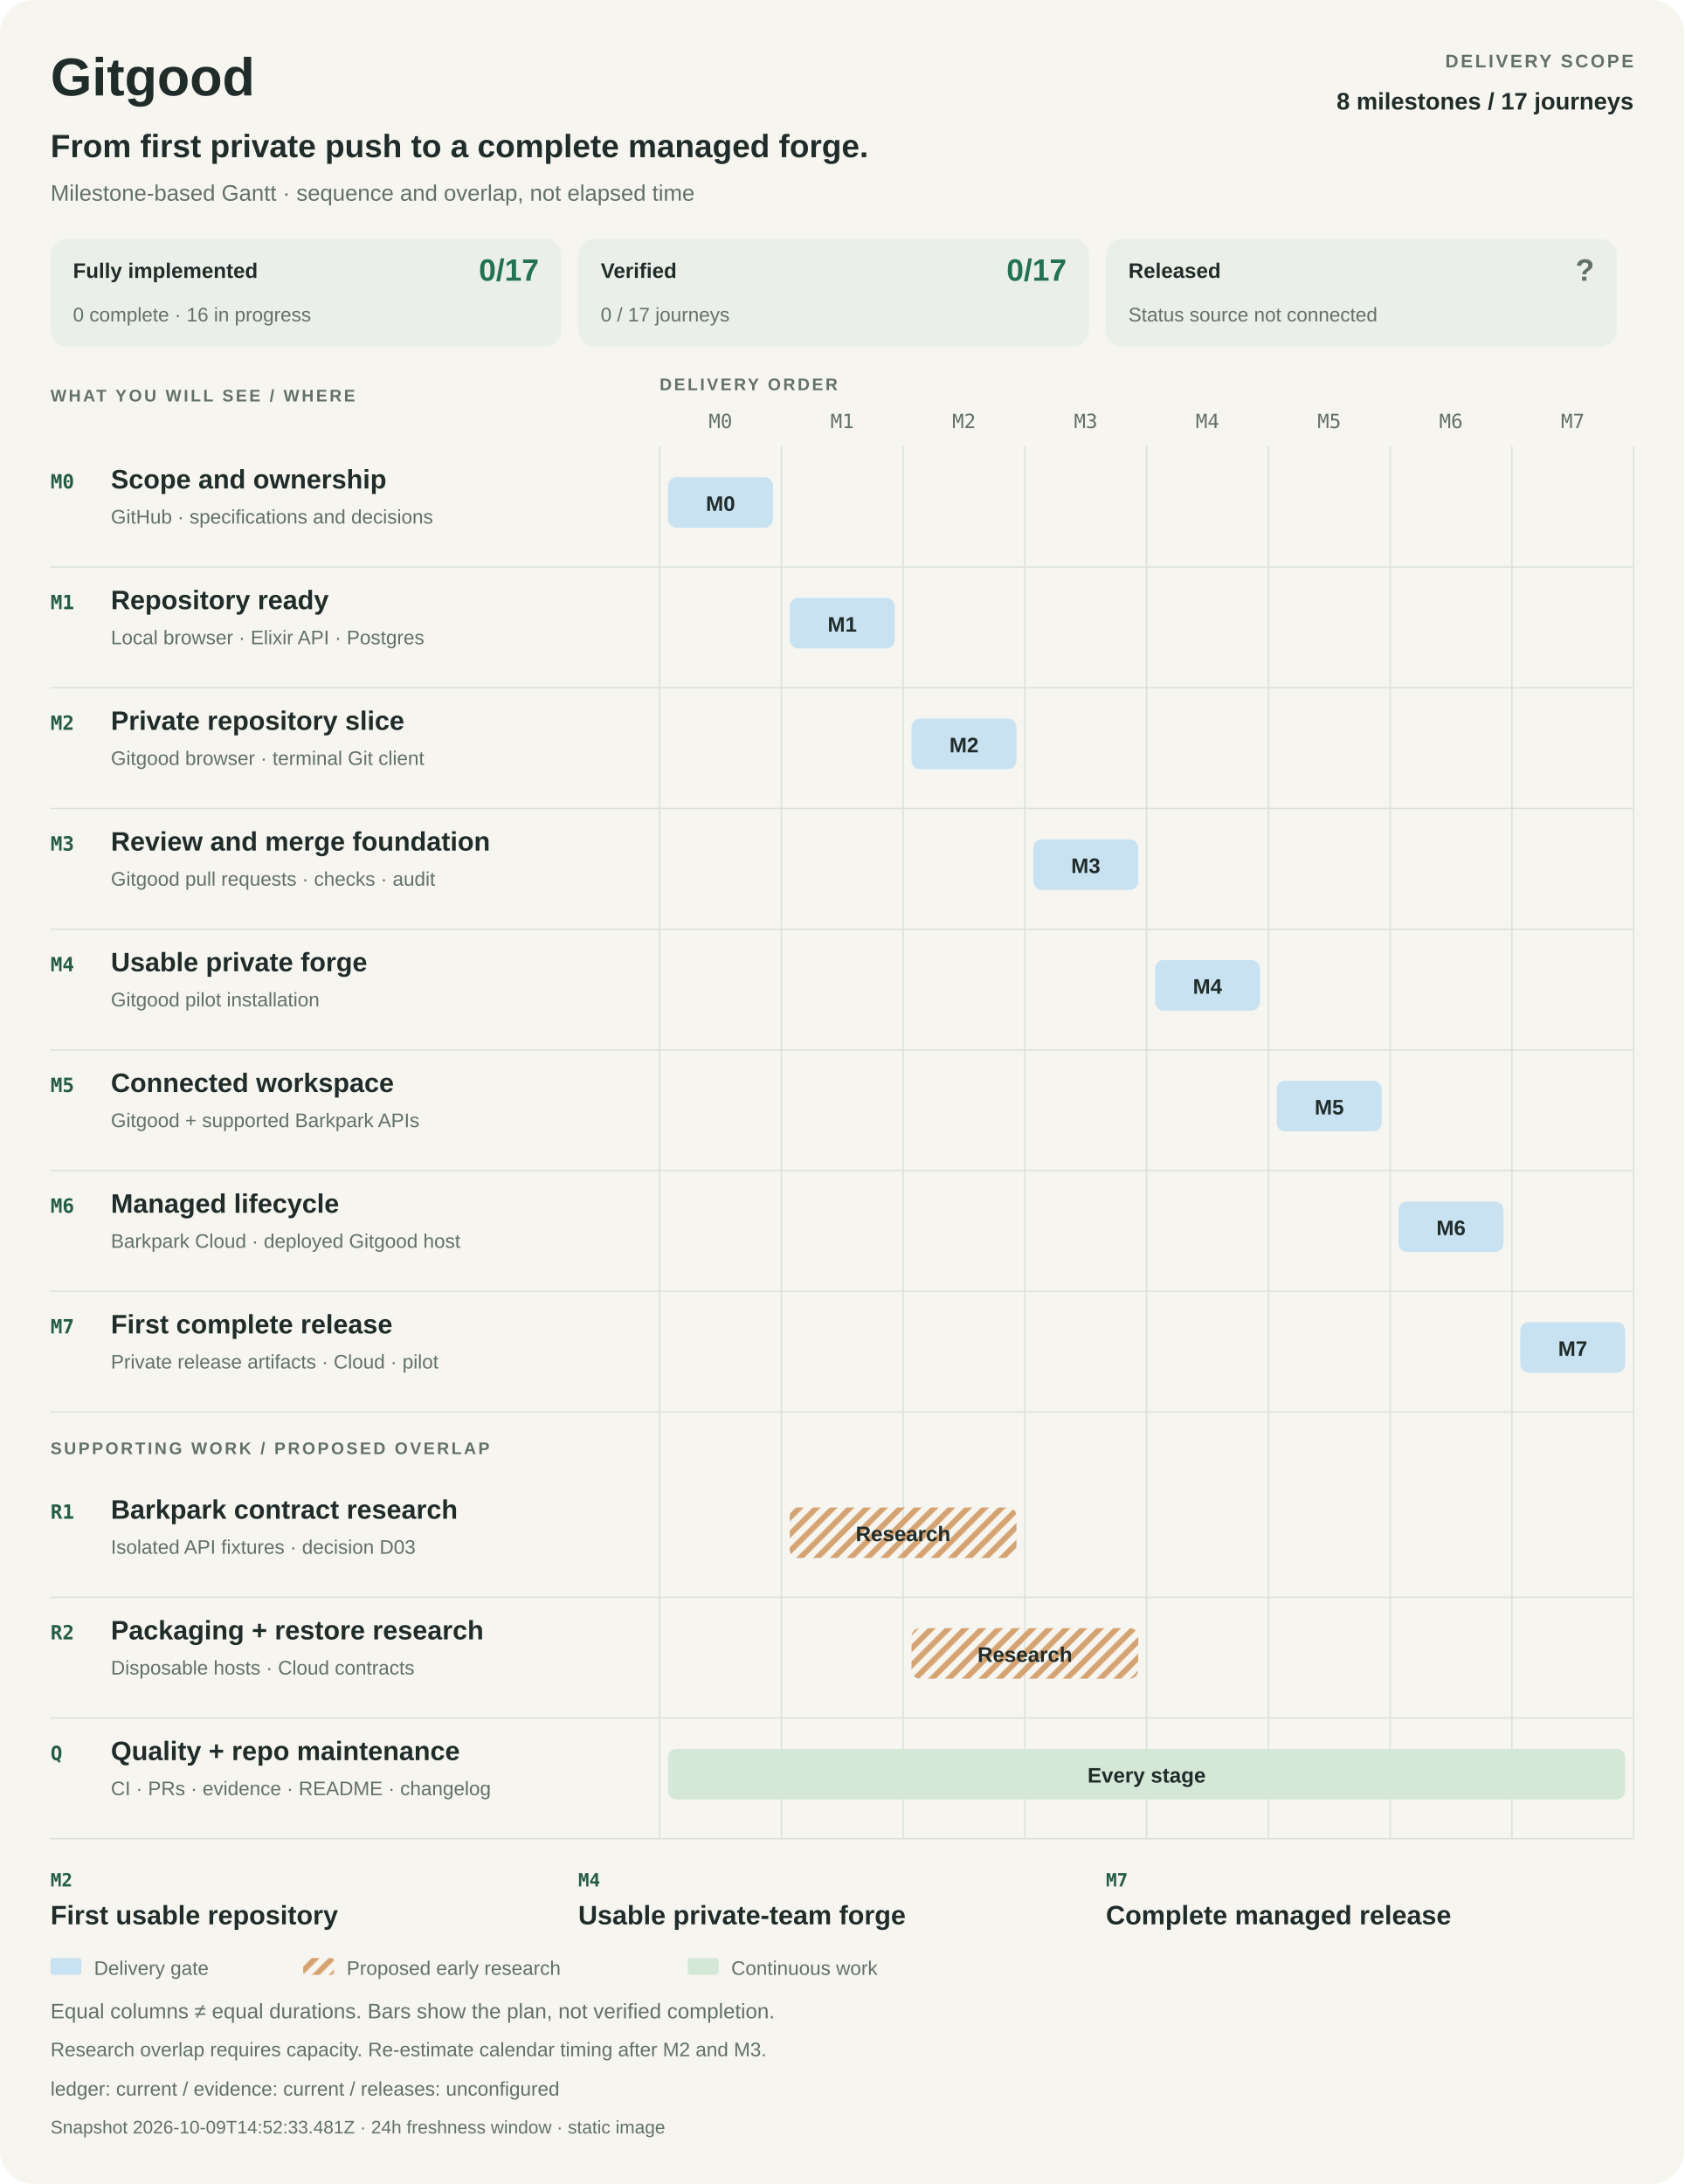
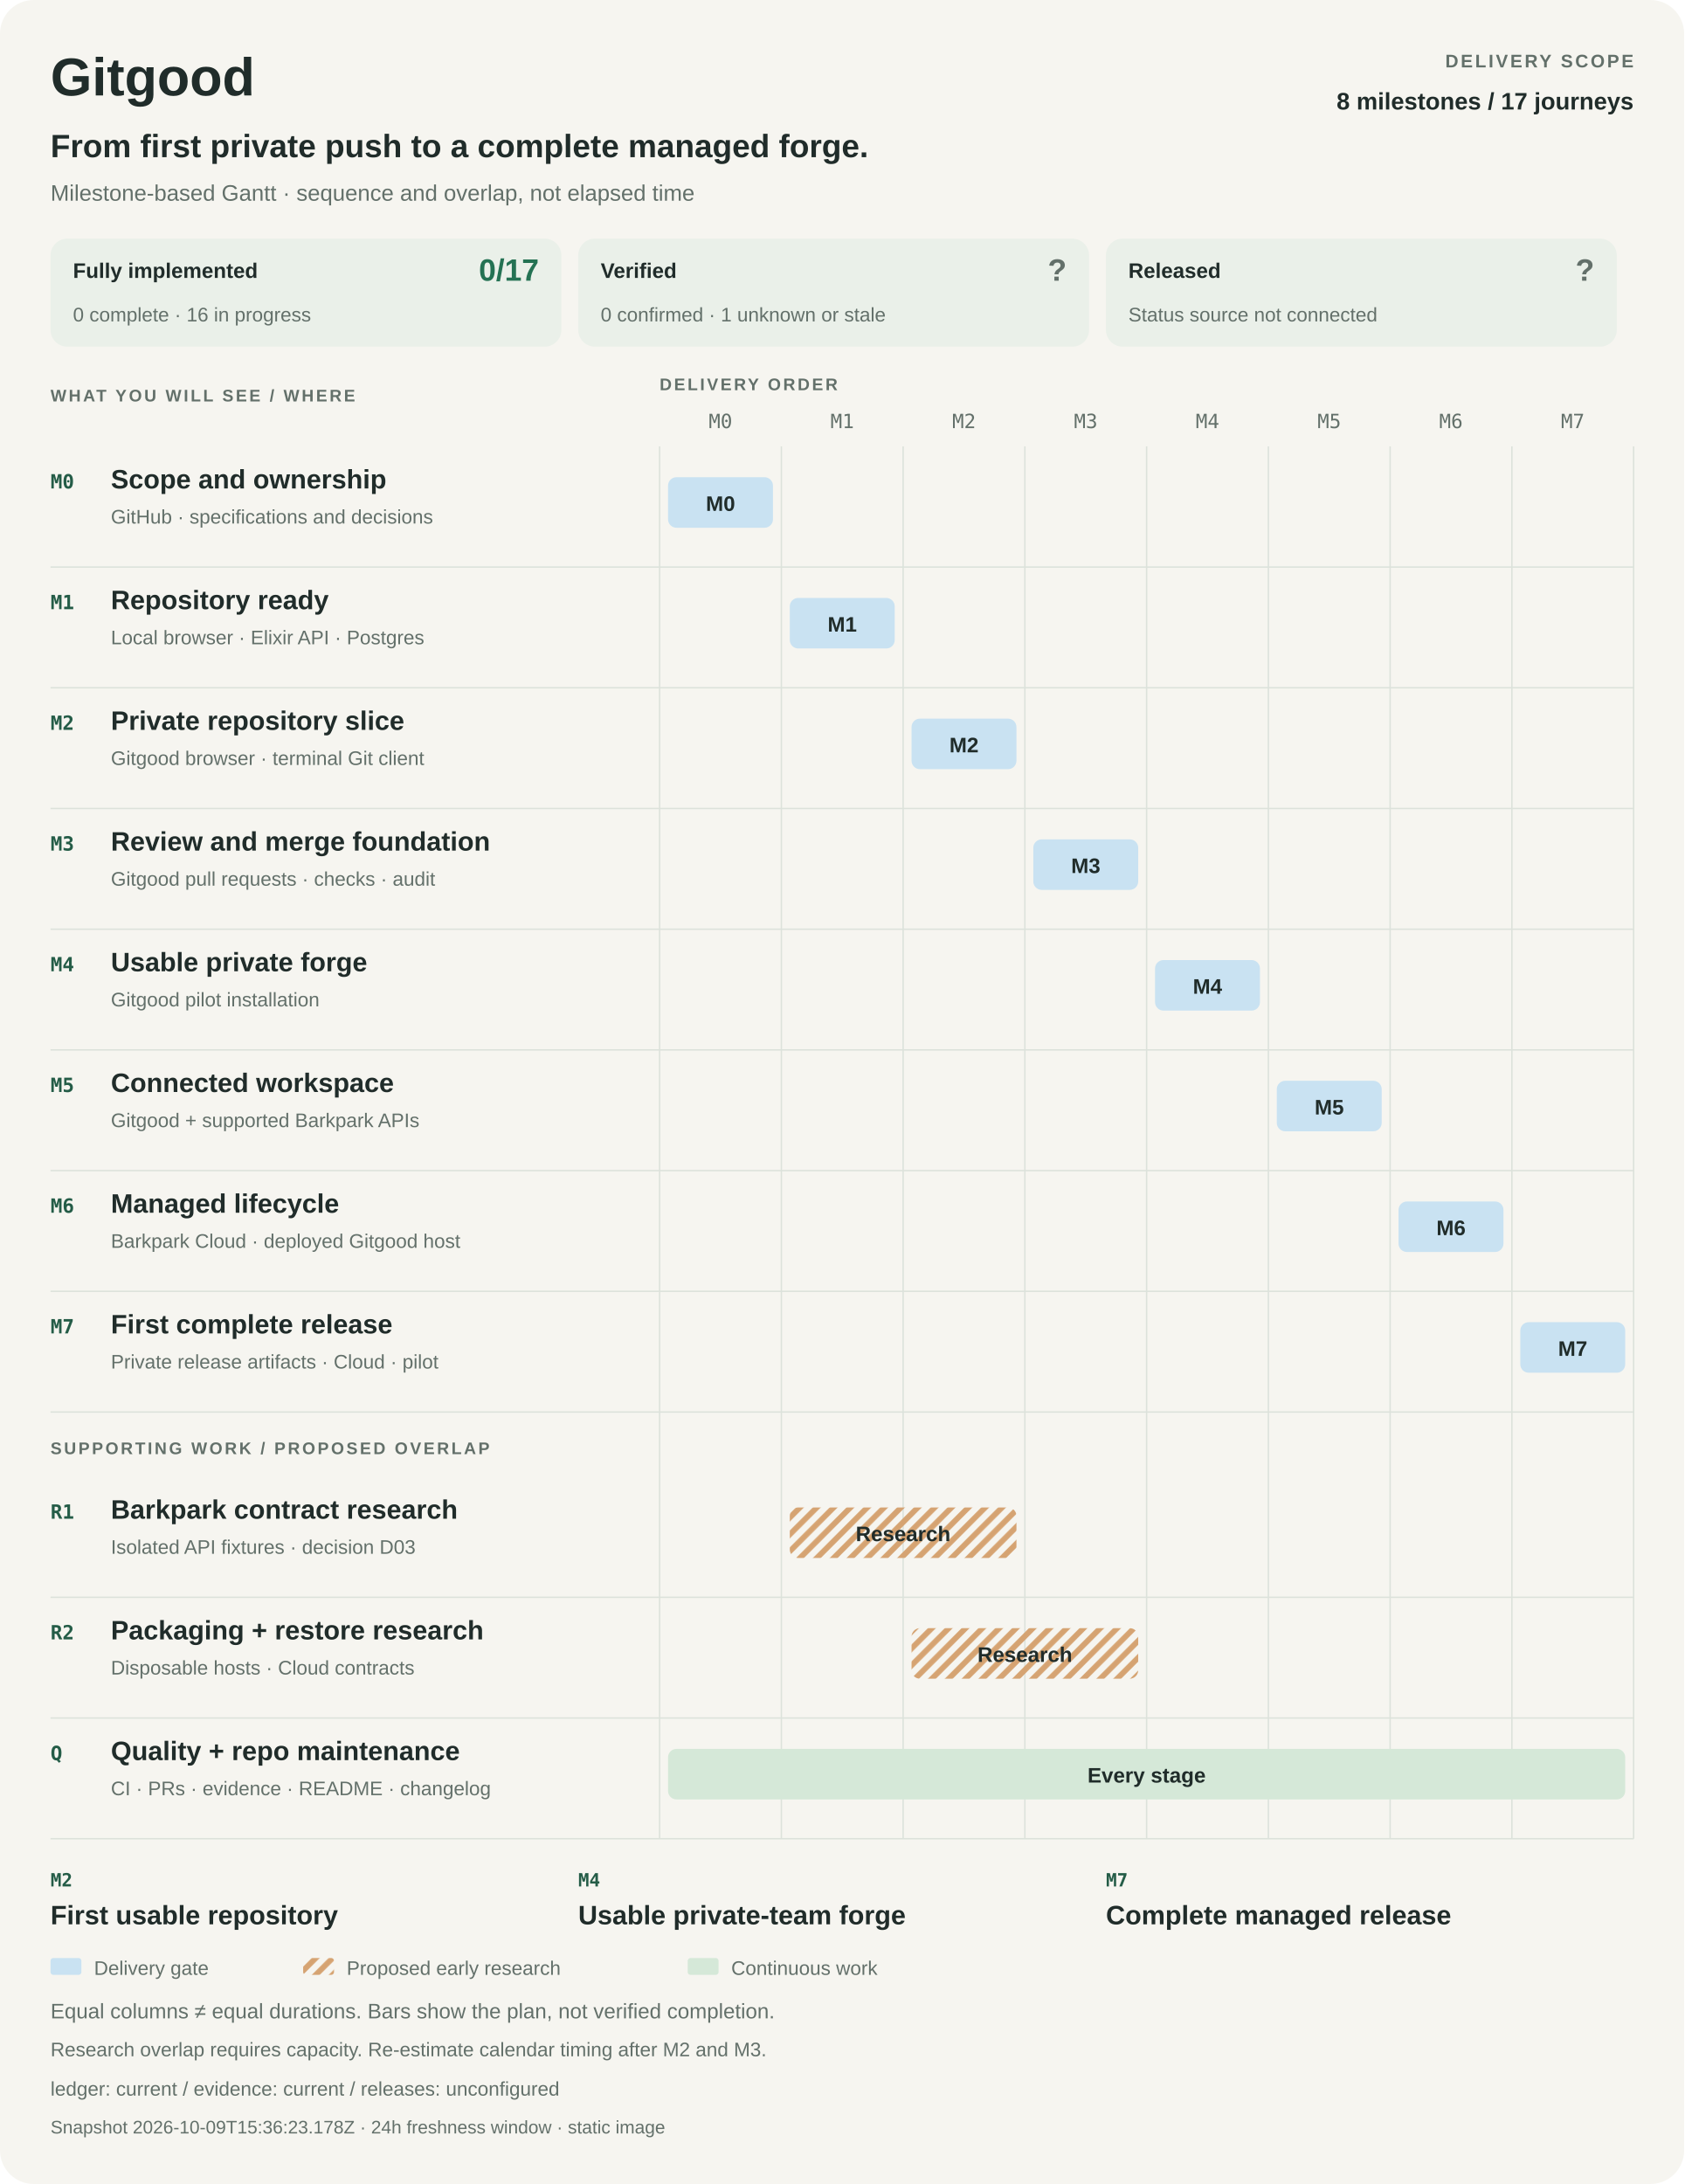
<svg xmlns="http://www.w3.org/2000/svg" width="1200" height="1556" viewBox="0 0 1200 1556" role="img" aria-labelledby="title desc">
  <style>
    :root{color-scheme:light dark}
    text{font-family:-apple-system,BlinkMacSystemFont,"Segoe UI",Arial,sans-serif;fill:#202c2a}
    .bg{fill:#f6f5f0}.muted{fill:#63706a}.rule{stroke:#dce2db;fill:none}.strong{font-weight:650}
    .label{font-weight:600;letter-spacing:1.6px}.mono{font-family:ui-monospace,SFMono-Regular,Consolas,monospace}
    .panel{fill:#eaf0e9}.delivery{fill:#c9e2f2}.research{fill:url(#research-pattern)}.continuous{fill:#d5e8d8}
    .hatch{stroke:#d5a372;stroke-width:4}.accent{fill:#245c47}.good{fill:#247253}.unknown{fill:#63706a}
    @media(prefers-color-scheme:dark){
      text{fill:#e9eee8}.bg{fill:#141c19}.muted{fill:#b0bdb3}.rule{stroke:#36453c}.panel{fill:#24352b}
      .delivery{fill:#284b64}.continuous{fill:#2d513b}.hatch{stroke:#775635}.accent{fill:#a8dfb7}.good{fill:#8bd2a9}.unknown{fill:#b0bdb3}
    }
  </style>
  <defs>
    <pattern id="research-pattern" width="12" height="12" patternUnits="userSpaceOnUse">
      <path d="M-3 3L3-3M0 12L12 0M9 15L15 9" class="hatch" />
    </pattern>
  </defs>
  <rect x="0" y="0" width="1200" height="1556" rx="24" class="bg" />
  <text x="36" y="68" font-size="38" class="strong">Gitgood</text>
  <text x="1164" y="48" font-size="13" class="muted label" text-anchor="end">DELIVERY SCOPE</text>
  <text x="1164" y="78" font-size="17" class="strong" text-anchor="end">8 milestones / 17 journeys</text>
  <text x="36" y="112" font-size="23" class="strong">From first private push to a complete managed forge.</text>
  <text x="36" y="143" font-size="16" class="muted">Milestone-based Gantt · sequence and overlap, not elapsed time</text>
  <g data-metric="implementation">
    <rect x="36" y="170" width="364" height="77" rx="12" class="panel" />
    <text x="52" y="198" font-size="15" class="strong">Fully implemented</text>
    <text x="384" y="200" font-size="22" class="good strong" text-anchor="end">0/17</text>
    <text x="52" y="229" font-size="14" class="muted">0 complete · 16 in progress</text>
  </g>
  <g data-metric="verification">
    <rect x="412" y="170" width="364" height="77" rx="12" class="panel" />
    <text x="428" y="198" font-size="15" class="strong">Verified</text>
-     <text x="760" y="200" font-size="22" class="good strong" text-anchor="end">0/17</text>
-     <text x="428" y="229" font-size="14" class="muted">0 / 17 journeys</text>
+     <text x="760" y="200" font-size="22" class="unknown strong" text-anchor="end">?</text>
+     <text x="428" y="229" font-size="14" class="muted">0 confirmed · 1 unknown or stale</text>
  </g>
  <g data-metric="release">
    <rect x="788" y="170" width="364" height="77" rx="12" class="panel" />
    <text x="804" y="198" font-size="15" class="strong">Released</text>
    <text x="1136" y="200" font-size="22" class="unknown strong" text-anchor="end">?</text>
    <text x="804" y="229" font-size="14" class="muted">Status source not connected</text>
  </g>
  <text x="36" y="286" font-size="12" class="muted label">WHAT YOU WILL SEE / WHERE</text>
  <text x="470" y="278" font-size="12" class="muted label">DELIVERY ORDER</text>
  <text x="513.375" y="305" font-size="14" class="muted mono" text-anchor="middle">M0</text>
  <text x="600.125" y="305" font-size="14" class="muted mono" text-anchor="middle">M1</text>
  <text x="686.875" y="305" font-size="14" class="muted mono" text-anchor="middle">M2</text>
  <text x="773.625" y="305" font-size="14" class="muted mono" text-anchor="middle">M3</text>
  <text x="860.375" y="305" font-size="14" class="muted mono" text-anchor="middle">M4</text>
  <text x="947.125" y="305" font-size="14" class="muted mono" text-anchor="middle">M5</text>
  <text x="1033.875" y="305" font-size="14" class="muted mono" text-anchor="middle">M6</text>
  <text x="1120.625" y="305" font-size="14" class="muted mono" text-anchor="middle">M7</text>
  <path d="M470 318L470 1310" class="rule" />
  <path d="M556.75 318L556.75 1310" class="rule" />
  <path d="M643.5 318L643.5 1310" class="rule" />
  <path d="M730.25 318L730.25 1310" class="rule" />
  <path d="M817 318L817 1310" class="rule" />
  <path d="M903.75 318L903.75 1310" class="rule" />
  <path d="M990.5 318L990.5 1310" class="rule" />
  <path d="M1077.25 318L1077.25 1310" class="rule" />
  <path d="M1164 318L1164 1310" class="rule" />
  <g data-phase="M0">
    <text x="36" y="348" font-size="14" class="accent mono strong">M0</text>
    <text x="79" y="348" font-size="19" class="strong">Scope and ownership</text>
    <text x="79" y="373" font-size="14" class="muted">GitHub · specifications and decisions</text>
    <rect x="476" y="340" width="74.75" height="36" rx="6" class="delivery" />
    <text x="513.375" y="364" font-size="15" class="strong" text-anchor="middle">M0</text>
    <path d="M36 404L1164 404" class="rule" />
  </g>
  <g data-phase="M1">
    <text x="36" y="434" font-size="14" class="accent mono strong">M1</text>
    <text x="79" y="434" font-size="19" class="strong">Repository ready</text>
    <text x="79" y="459" font-size="14" class="muted">Local browser · Elixir API · Postgres</text>
    <rect x="562.75" y="426" width="74.75" height="36" rx="6" class="delivery" />
    <text x="600.125" y="450" font-size="15" class="strong" text-anchor="middle">M1</text>
    <path d="M36 490L1164 490" class="rule" />
  </g>
  <g data-phase="M2">
    <text x="36" y="520" font-size="14" class="accent mono strong">M2</text>
    <text x="79" y="520" font-size="19" class="strong">Private repository slice</text>
    <text x="79" y="545" font-size="14" class="muted">Gitgood browser · terminal Git client</text>
    <rect x="649.5" y="512" width="74.75" height="36" rx="6" class="delivery" />
    <text x="686.875" y="536" font-size="15" class="strong" text-anchor="middle">M2</text>
    <path d="M36 576L1164 576" class="rule" />
  </g>
  <g data-phase="M3">
    <text x="36" y="606" font-size="14" class="accent mono strong">M3</text>
    <text x="79" y="606" font-size="19" class="strong">Review and merge foundation</text>
    <text x="79" y="631" font-size="14" class="muted">Gitgood pull requests · checks · audit</text>
    <rect x="736.25" y="598" width="74.75" height="36" rx="6" class="delivery" />
    <text x="773.625" y="622" font-size="15" class="strong" text-anchor="middle">M3</text>
    <path d="M36 662L1164 662" class="rule" />
  </g>
  <g data-phase="M4">
    <text x="36" y="692" font-size="14" class="accent mono strong">M4</text>
    <text x="79" y="692" font-size="19" class="strong">Usable private forge</text>
    <text x="79" y="717" font-size="14" class="muted">Gitgood pilot installation</text>
    <rect x="823" y="684" width="74.75" height="36" rx="6" class="delivery" />
    <text x="860.375" y="708" font-size="15" class="strong" text-anchor="middle">M4</text>
    <path d="M36 748L1164 748" class="rule" />
  </g>
  <g data-phase="M5">
    <text x="36" y="778" font-size="14" class="accent mono strong">M5</text>
    <text x="79" y="778" font-size="19" class="strong">Connected workspace</text>
    <text x="79" y="803" font-size="14" class="muted">Gitgood + supported Barkpark APIs</text>
    <rect x="909.75" y="770" width="74.75" height="36" rx="6" class="delivery" />
    <text x="947.125" y="794" font-size="15" class="strong" text-anchor="middle">M5</text>
    <path d="M36 834L1164 834" class="rule" />
  </g>
  <g data-phase="M6">
    <text x="36" y="864" font-size="14" class="accent mono strong">M6</text>
    <text x="79" y="864" font-size="19" class="strong">Managed lifecycle</text>
    <text x="79" y="889" font-size="14" class="muted">Barkpark Cloud · deployed Gitgood host</text>
    <rect x="996.5" y="856" width="74.75" height="36" rx="6" class="delivery" />
    <text x="1033.875" y="880" font-size="15" class="strong" text-anchor="middle">M6</text>
    <path d="M36 920L1164 920" class="rule" />
  </g>
  <g data-phase="M7">
    <text x="36" y="950" font-size="14" class="accent mono strong">M7</text>
    <text x="79" y="950" font-size="19" class="strong">First complete release</text>
    <text x="79" y="975" font-size="14" class="muted">Private release artifacts · Cloud · pilot</text>
    <rect x="1083.25" y="942" width="74.75" height="36" rx="6" class="delivery" />
    <text x="1120.625" y="966" font-size="15" class="strong" text-anchor="middle">M7</text>
    <path d="M36 1006L1164 1006" class="rule" />
  </g>
  <text x="36" y="1036" font-size="12" class="muted label">SUPPORTING WORK / PROPOSED OVERLAP</text>
  <g data-track="R1">
    <text x="36" y="1082" font-size="14" class="accent mono strong">R1</text>
    <text x="79" y="1082" font-size="19" class="strong">Barkpark contract research</text>
    <text x="79" y="1107" font-size="14" class="muted">Isolated API fixtures · decision D03</text>
    <rect x="562.75" y="1074" width="161.5" height="36" rx="6" class="research" />
    <text x="643.5" y="1098" font-size="15" class="strong" text-anchor="middle">Research</text>
    <path d="M36 1138L1164 1138" class="rule" />
  </g>
  <g data-track="R2">
    <text x="36" y="1168" font-size="14" class="accent mono strong">R2</text>
    <text x="79" y="1168" font-size="19" class="strong">Packaging + restore research</text>
    <text x="79" y="1193" font-size="14" class="muted">Disposable hosts · Cloud contracts</text>
    <rect x="649.5" y="1160" width="161.5" height="36" rx="6" class="research" />
    <text x="730.25" y="1184" font-size="15" class="strong" text-anchor="middle">Research</text>
    <path d="M36 1224L1164 1224" class="rule" />
  </g>
  <g data-track="Q">
    <text x="36" y="1254" font-size="14" class="accent mono strong">Q</text>
    <text x="79" y="1254" font-size="19" class="strong">Quality + repo maintenance</text>
    <text x="79" y="1279" font-size="14" class="muted">CI · PRs · evidence · README · changelog</text>
    <rect x="476" y="1246" width="682" height="36" rx="6" class="continuous" />
    <text x="817" y="1270" font-size="15" class="strong" text-anchor="middle">Every stage</text>
    <path d="M36 1310L1164 1310" class="rule" />
  </g>
  <text x="36" y="1344" font-size="13" class="accent mono strong">M2</text>
  <text x="36" y="1371" font-size="19" class="strong">First usable repository</text>
  <text x="412" y="1344" font-size="13" class="accent mono strong">M4</text>
  <text x="412" y="1371" font-size="19" class="strong">Usable private-team forge</text>
  <text x="788" y="1344" font-size="13" class="accent mono strong">M7</text>
  <text x="788" y="1371" font-size="19" class="strong">Complete managed release</text>
  <rect x="36" y="1395" width="22" height="12" rx="2" class="delivery" />
  <text x="67" y="1407" font-size="14" class="muted">Delivery gate</text>
  <rect x="216" y="1395" width="22" height="12" rx="2" class="research" />
  <text x="247" y="1407" font-size="14" class="muted">Proposed early research</text>
  <rect x="490" y="1395" width="22" height="12" rx="2" class="continuous" />
  <text x="521" y="1407" font-size="14" class="muted">Continuous work</text>
  <text x="36" y="1438" font-size="15" class="muted">Equal columns ≠ equal durations. Bars show the plan, not verified completion.</text>
  <text x="36" y="1465" font-size="14" class="muted">Research overlap requires capacity. Re-estimate calendar timing after M2 and M3.</text>
  <text x="36" y="1493" font-size="14" class="muted">ledger: current   /   evidence: current   /   releases: unconfigured</text>
-   <text x="36" y="1520" font-size="13" class="muted">Snapshot 2026-10-09T14:52:33.481Z · 24h freshness window · static image</text>
+   <text x="36" y="1520" font-size="13" class="muted">Snapshot 2026-10-09T15:36:23.178Z · 24h freshness window · static image</text>
</svg>
